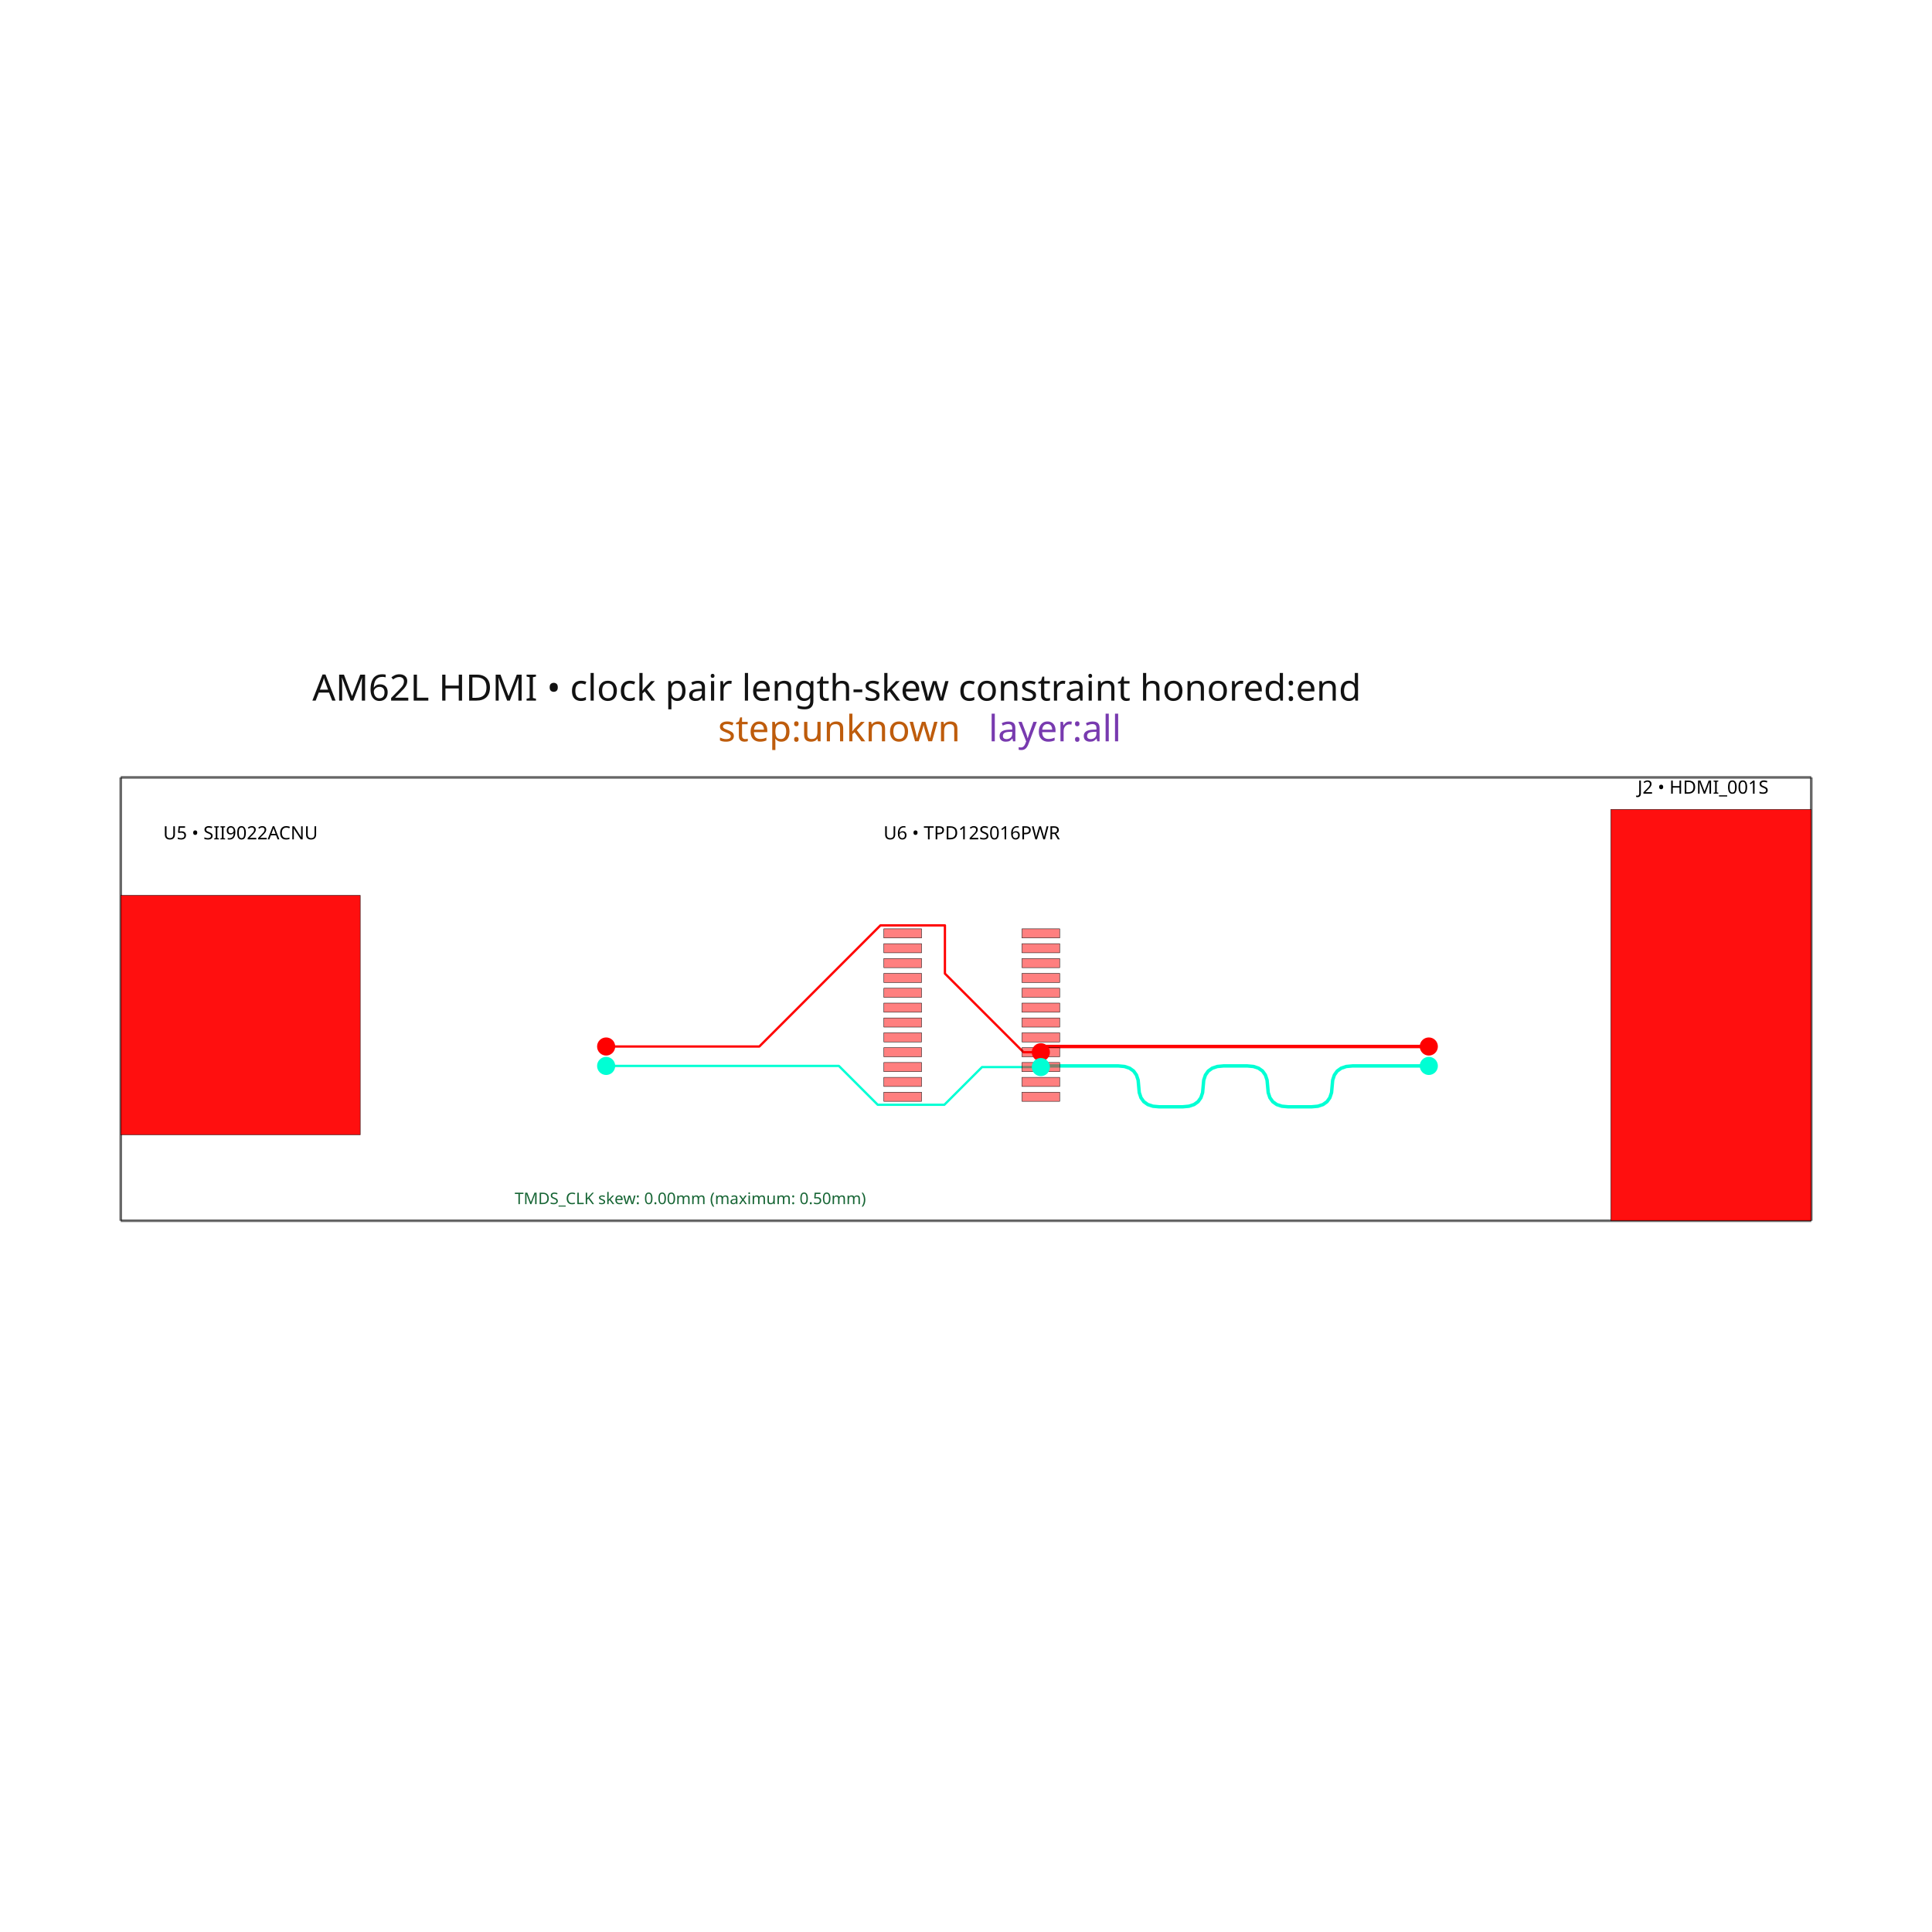
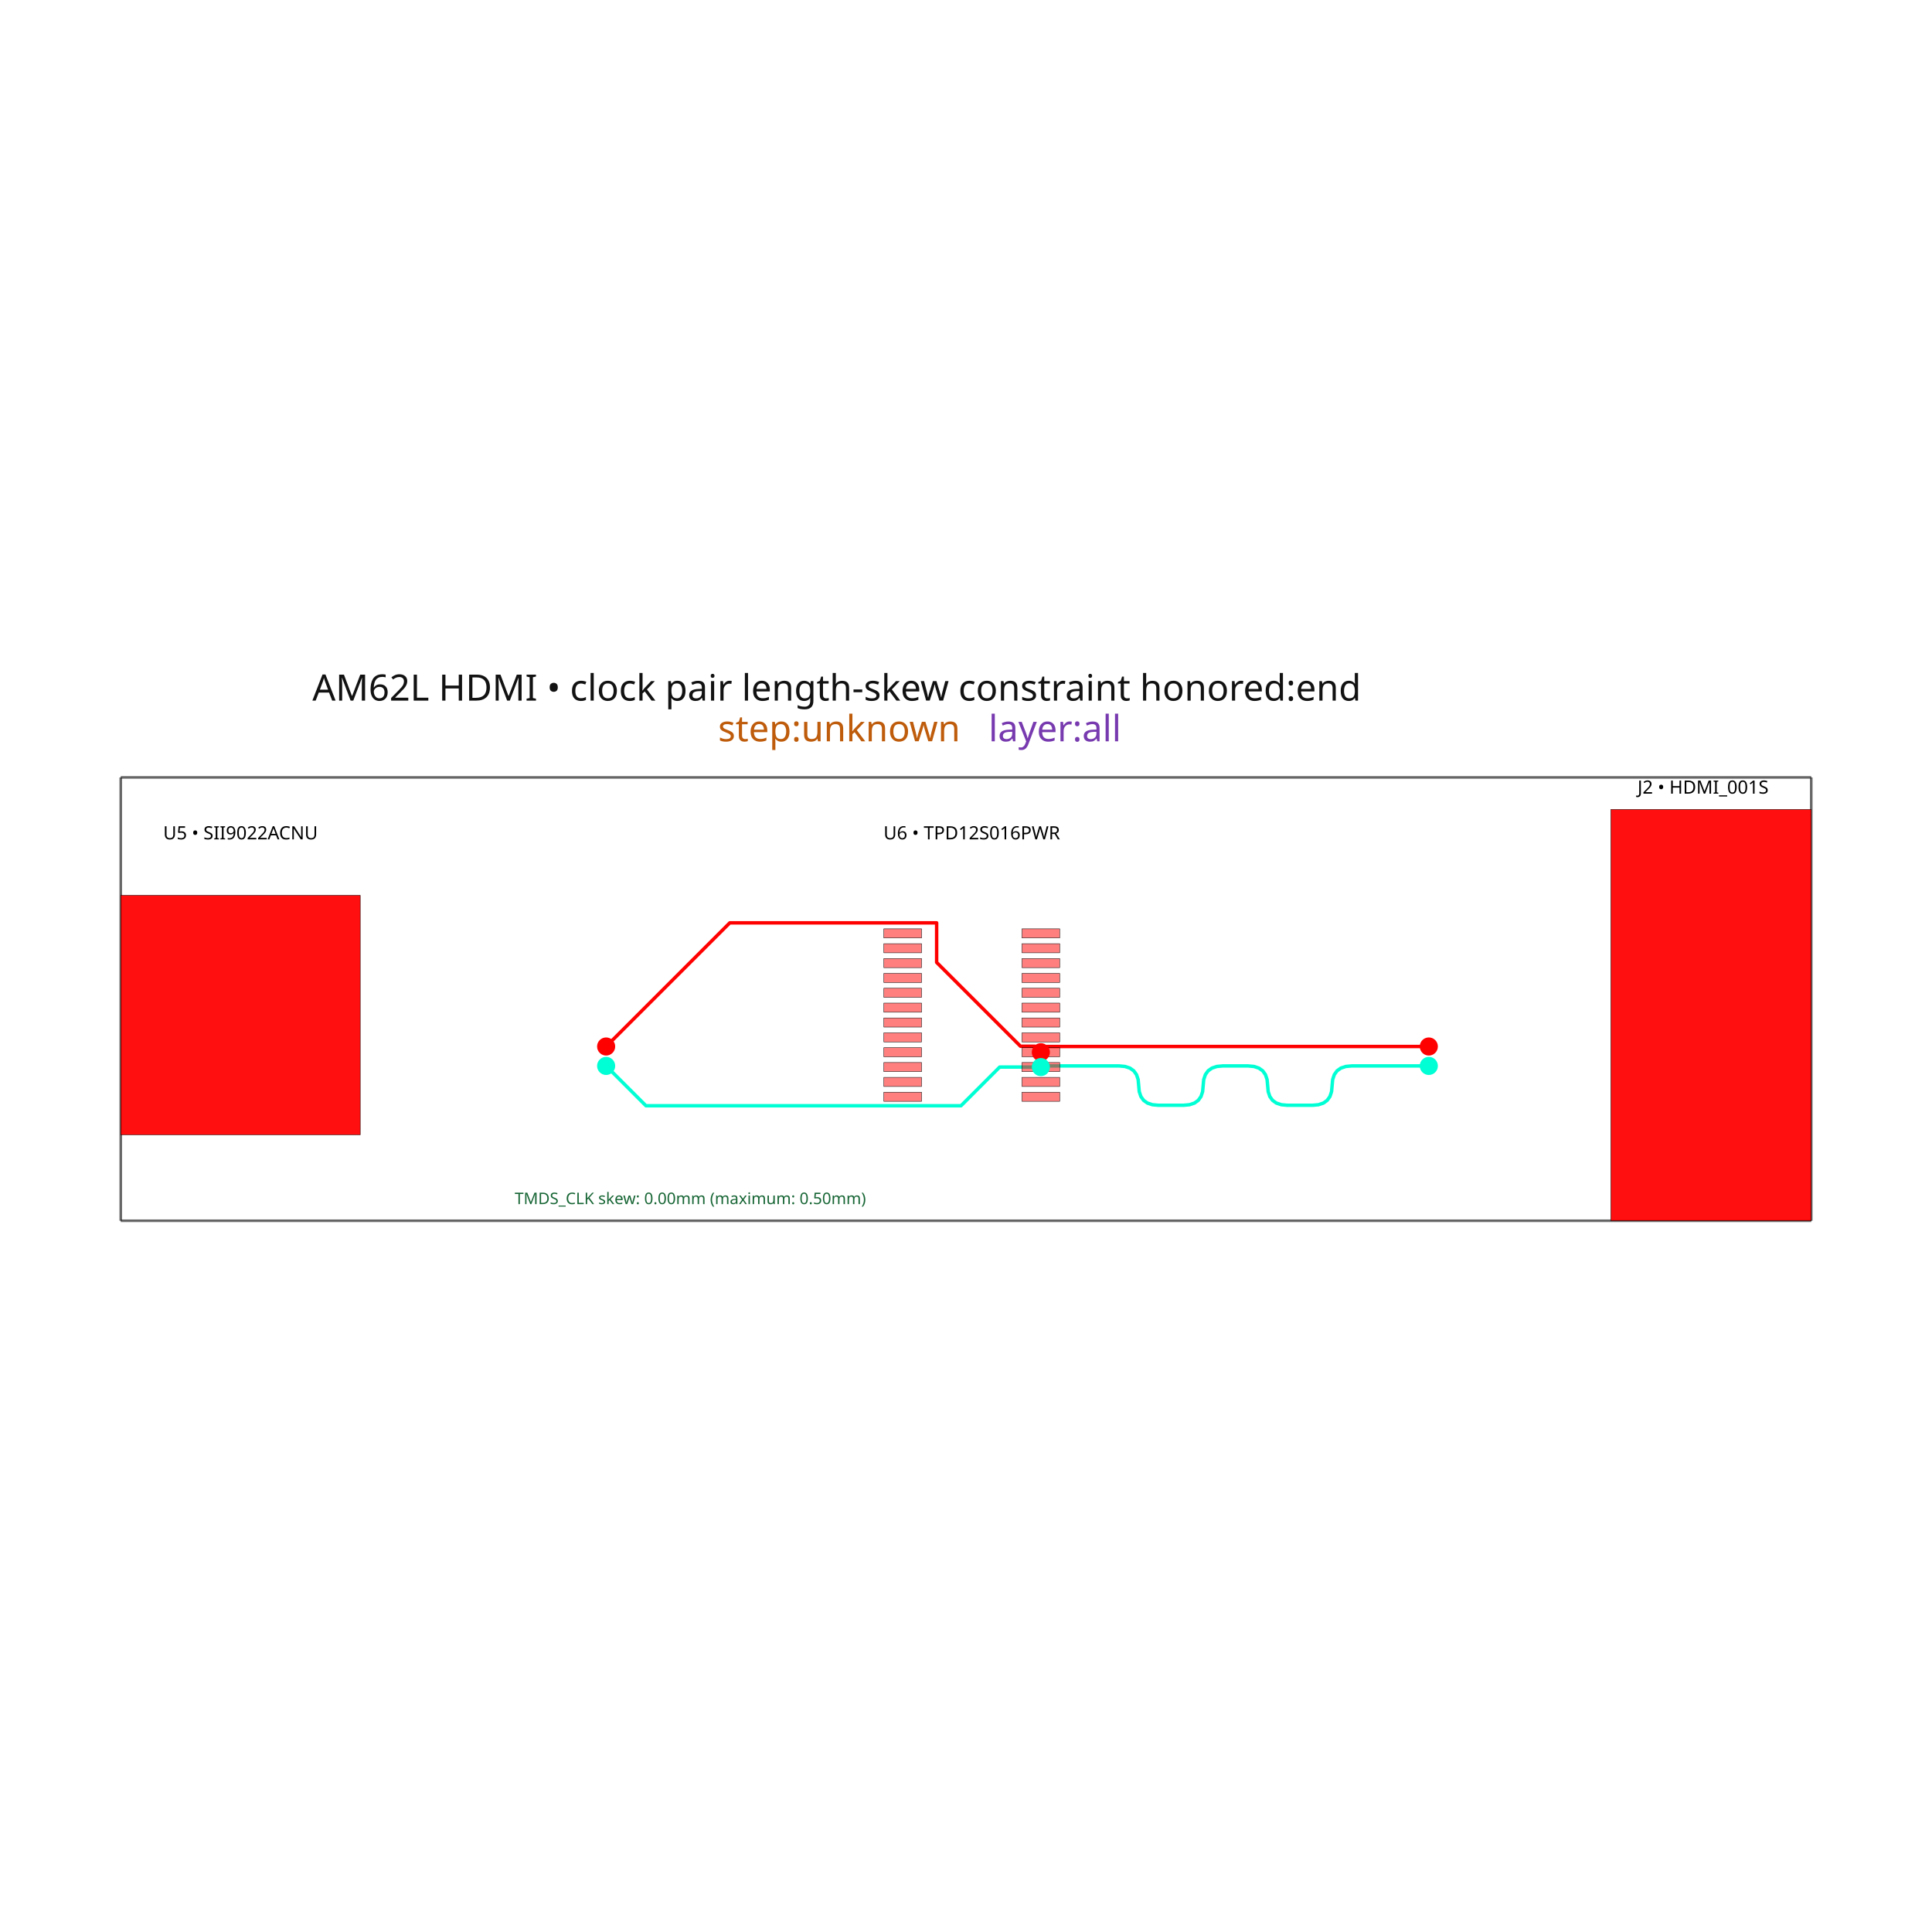
<svg xmlns="http://www.w3.org/2000/svg" width="640" height="640" viewBox="0 0 640 640">
  <rect width="100%" height="100%" fill="white" />
  <g>
    <polyline data-points="0,0 73.9750689,0" data-type="line" data-label="" points="40,404.389 600,404.389" fill="none" stroke="rgba(25,25,25,0.62)" stroke-linejoin="round" stroke-width="0.881" />
  </g>
  <g>
    <polyline data-points="73.9750689,0 73.9750689,19.400045499999997" data-type="line" data-label="" points="600,404.389 600,257.528" fill="none" stroke="rgba(25,25,25,0.62)" stroke-linejoin="round" stroke-width="0.881" />
  </g>
  <g>
    <polyline data-points="73.9750689,19.400045499999997 0,19.400045499999997" data-type="line" data-label="" points="600,257.528 40,257.528" fill="none" stroke="rgba(25,25,25,0.62)" stroke-linejoin="round" stroke-width="0.881" />
  </g>
  <g>
    <polyline data-points="0,19.400045499999997 0,0" data-type="line" data-label="" points="40,257.528 40,404.389" fill="none" stroke="rgba(25,25,25,0.62)" stroke-linejoin="round" stroke-width="0.881" />
  </g>
  <g>
-     <polyline data-points="57.2400327,6.775075749999998 53.90259889200394,6.775075749999998 53.629337921877735,6.750233843624889 53.40576076450175,6.675708124499561 53.23186741987598,6.5514985926240135 53.10765788800044,6.377605247998248 53.03313216887511,6.154028090622262 53.0082902625,5.880767120496059 52.983448356124896,5.607506150369855 52.90892263699956,5.38392899299387 52.78471310512401,5.2100356483681045 52.61081976049825,5.085826116492557 52.38724260312227,5.011300397367229 52.11398163299606,4.98645849099212 51.081437267003935,4.98645849099212 50.80817629687773,5.011300397367228 50.58459913950175,5.085826116492557 50.41070579487598,5.2100356483681045 50.28649626300044,5.38392899299387 50.21197054387511,5.607506150369855 50.187128637499995,5.880767120496059 50.162286731124894,6.154028090622262 50.08776101199956,6.377605247998247 49.96355148012401,6.5514985926240135 49.78965813549824,6.675708124499561 49.566080978122265,6.750233843624889 49.292820007996056,6.775075749999998 48.26027564200394,6.775075749999998 47.98701467187774,6.750233843624889 47.76343751450175,6.675708124499561 47.589544169875985,6.5514985926240135 47.46533463800044,6.377605247998248 47.39080891887511,6.154028090622262 47.3659670125,5.880767120496059 47.34112510612489,5.607506150369855 47.266599386999566,5.38392899299387 47.142389855124016,5.2100356483681045 46.96849651049825,5.085826116492557 46.74491935312226,5.011300397367229 46.47165838299606,4.98645849099212 45.43911401700394,4.98645849099212 45.165853046877736,5.011300397367228 44.94227588950175,5.085826116492557 44.76838254487598,5.2100356483681045 44.64417301300044,5.38392899299387 44.56964729387511,5.607506150369855 44.5448053875,5.880767120496059 44.51996348112489,6.154028090622262 44.445437761999564,6.377605247998247 44.321228230124014,6.5514985926240135 44.14733488549825,6.675708124499561 43.92375772812227,6.750233843624889 43.65049675799606,6.775075749999998 40.31306295,6.775075749999998 40.2626327,6.724967499999998" data-type="line" data-label="source_trace_31" points="473.314,353.101 448.049,353.101 445.98,353.289 444.288,353.853 442.972,354.793 442.031,356.11 441.467,357.802 441.279,359.871 441.091,361.94 440.527,363.632 439.587,364.948 438.27,365.889 436.578,366.453 434.509,366.641 426.693,366.641 424.624,366.453 422.931,365.889 421.615,364.948 420.675,363.632 420.111,361.94 419.922,359.871 419.734,357.802 419.17,356.11 418.23,354.793 416.914,353.853 415.221,353.289 413.152,353.101 405.336,353.101 403.267,353.289 401.575,353.853 400.258,354.793 399.318,356.11 398.754,357.802 398.566,359.871 398.378,361.94 397.814,363.632 396.873,364.948 395.557,365.889 393.865,366.453 391.796,366.641 383.979,366.641 381.911,366.453 380.218,365.889 378.902,364.948 377.962,363.632 377.397,361.94 377.209,359.871 377.021,357.802 376.457,356.11 375.517,354.793 374.201,353.853 372.508,353.289 370.439,353.101 345.175,353.101 344.793,353.48" fill="none" stroke="hsl(170, 100%, 50%)" stroke-linejoin="round" stroke-width="1.136" />
+     <polyline data-points="57.2400327,6.775075749999998 53.86910376559541,6.775075749999998 53.60607741742737,6.751164263802903 53.39087404165352,6.679429805211619 53.22349363827385,6.559872374226145 53.103936207288385,6.39249197084648 53.0322017486971,6.177288595072627 53.0082902625,5.914262246904584 52.984378776302904,5.651235898736541 52.912644317711624,5.4360325229626865 52.793086886726144,5.268652119583023 52.625706483346484,5.149094688597549 52.41050310757263,5.077360230006264 52.14747675940458,5.053448743809169 51.04794214059541,5.053448743809169 50.78491579242737,5.0773602300062635 50.569712416653516,5.149094688597548 50.40233201327385,5.268652119583023 50.28277458228838,5.4360325229626865 50.211040123697096,5.651235898736541 50.187128637499995,5.914262246904584 50.1632171513029,6.177288595072627 50.09148269271162,6.39249197084648 49.97192526172614,6.559872374226145 49.80454485834648,6.679429805211619 49.58934148257263,6.751164263802903 49.32631513440458,6.775075749999998 48.226780515595415,6.775075749999998 47.963754167427375,6.751164263802903 47.74855079165352,6.679429805211619 47.581170388273854,6.559872374226145 47.46161295728838,6.39249197084648 47.389878498697094,6.177288595072627 47.3659670125,5.914262246904584 47.34205552630291,5.651235898736541 47.27032106771162,5.4360325229626865 47.15076363672615,5.268652119583023 46.98338323334649,5.149094688597549 46.76817985757263,5.077360230006264 46.505153509404586,5.053448743809169 45.40561889059541,5.053448743809169 45.14259254242737,5.0773602300062635 44.92738916665352,5.149094688597548 44.76000876327385,5.268652119583023 44.64045133228838,5.4360325229626865 44.5687168736971,5.651235898736541 44.5448053875,5.914262246904584 44.520893901302905,6.177288595072627 44.44915944271162,6.39249197084648 44.329602011726145,6.559872374226145 44.162221608346485,6.679429805211619 43.94701823257263,6.751164263802903 43.683991884404584,6.775075749999998 40.31306295,6.775075749999998 40.2626327,6.724967499999998" data-type="line" data-label="source_trace_31" points="473.314,353.101 447.795,353.101 445.804,353.282 444.175,353.825 442.908,354.73 442.003,355.997 441.46,357.626 441.279,359.617 441.098,361.609 440.555,363.238 439.65,364.505 438.383,365.41 436.754,365.953 434.763,366.134 426.439,366.134 424.448,365.953 422.819,365.41 421.552,364.505 420.647,363.238 420.103,361.609 419.922,359.617 419.741,357.626 419.198,355.997 418.293,354.73 417.026,353.825 415.397,353.282 413.406,353.101 405.082,353.101 403.091,353.282 401.462,353.825 400.195,354.73 399.29,355.997 398.747,357.626 398.566,359.617 398.385,361.609 397.842,363.238 396.937,364.505 395.67,365.41 394.041,365.953 392.049,366.134 383.726,366.134 381.735,365.953 380.106,365.41 378.839,364.505 377.933,363.238 377.39,361.609 377.209,359.617 377.028,357.626 376.485,355.997 375.58,354.73 374.313,353.825 372.684,353.282 370.693,353.101 345.175,353.101 344.793,353.48" fill="none" stroke="hsl(170, 100%, 50%)" stroke-linejoin="round" stroke-width="1.136" />
  </g>
  <g>
-     <polyline data-points="21.2400327,6.775075749999998 31.424375422519375,6.775075749999998 33.124202272519376,5.075248899999999 36.0400327,5.075248899999999 37.6898293,6.7250454999999985 40.2626327,6.724967499999998" data-type="line" data-label="source_trace_31" points="200.79,353.101 277.886,353.101 290.754,365.969 312.827,365.969 325.316,353.48 344.793,353.48" fill="none" stroke="hsl(170, 100%, 50%)" stroke-linejoin="round" stroke-width="0.757" />
+     <polyline data-points="21.2400327,6.775075749999998 22.983409015070755,5.031699434929244 36.76780266349996,5.031699434929244 38.46114872857071,6.7250454999999985 40.2626327,6.724967499999998" data-type="line" data-label="source_trace_31" points="200.79,353.101 213.987,366.298 318.337,366.298 331.155,353.48 344.793,353.48" fill="none" stroke="hsl(170, 100%, 50%)" stroke-linejoin="round" stroke-width="1.136" />
  </g>
  <g>
    <polyline data-points="57.2400327,7.625075749999999 40.51306295,7.625075749999999 40.2626327,7.374953499999998" data-type="line" data-label="source_trace_30" points="473.314,346.666 346.689,346.666 344.793,348.56" fill="none" stroke="hsl(0, 100%, 50%)" stroke-linejoin="round" stroke-width="1.136" />
  </g>
  <g>
-     <polyline data-points="21.2400327,7.625075749999999 27.944520803045787,7.625075749999999 33.24428715304579,12.9248421 36.0650327,12.9248421 36.0650327,10.81587632676429 39.50586352676429,7.375045499999999 40.263032700000004,7.375045499999999 40.2626327,7.374953499999998" data-type="line" data-label="source_trace_30" points="200.79,346.666 251.543,346.666 291.663,306.546 313.017,306.546 313.017,322.512 339.064,348.559 344.796,348.559 344.793,348.56" fill="none" stroke="hsl(0, 100%, 50%)" stroke-linejoin="round" stroke-width="0.757" />
+     <polyline data-points="21.2400327,7.625075749999999 26.65121056534103,13.03625361534103 35.70284478163028,13.03625361534103 35.70284478163028,11.305151140649233 39.37192401605986,7.63607190621966 40.00200629378034,7.63607190621966 40.2626327,7.374953499999998" data-type="line" data-label="source_trace_30" points="200.79,346.666 241.753,305.703 310.275,305.703 310.275,318.808 338.05,346.583 342.82,346.583 344.793,348.56" fill="none" stroke="hsl(0, 100%, 50%)" stroke-linejoin="round" stroke-width="1.136" />
  </g>
  <g>
    <rect data-type="rect" data-label="AM62L HDMI • clock pair length-skew constraint honored:end step:unknown layer:all" data-x="36.98753445" data-y="9.700022749999999" x="40" y="257.528" width="560" height="146.861" fill="rgba(255,255,255,0)" stroke="rgba(25,25,25,0.42)" stroke-width="0.132" />
  </g>
  <g>
    <rect data-type="rect" data-label="top" data-x="34.2174327" data-y="9.324911499999999" x="292.785" y="332.284" width="12.491" height="3.028" fill="rgba(255,0,0,0.5)" stroke="black" stroke-width="0.132" />
  </g>
  <g>
    <rect data-type="rect" data-label="top" data-x="34.2174327" data-y="9.974897499999999" x="292.785" y="327.364" width="12.491" height="3.028" fill="rgba(255,0,0,0.5)" stroke="black" stroke-width="0.132" />
  </g>
  <g>
    <rect data-type="rect" data-label="top" data-x="34.2174327" data-y="10.6248835" x="292.785" y="322.443" width="12.491" height="3.028" fill="rgba(255,0,0,0.5)" stroke="black" stroke-width="0.132" />
  </g>
  <g>
    <rect data-type="rect" data-label="top" data-x="34.2174327" data-y="11.2748695" x="292.785" y="317.523" width="12.491" height="3.028" fill="rgba(255,0,0,0.5)" stroke="black" stroke-width="0.132" />
  </g>
  <g>
    <rect data-type="rect" data-label="top" data-x="34.2174327" data-y="11.9248555" x="292.785" y="312.602" width="12.491" height="3.028" fill="rgba(255,0,0,0.5)" stroke="black" stroke-width="0.132" />
  </g>
  <g>
    <rect data-type="rect" data-label="top" data-x="34.2174327" data-y="12.5748415" x="292.785" y="307.682" width="12.491" height="3.028" fill="rgba(255,0,0,0.5)" stroke="black" stroke-width="0.132" />
  </g>
  <g>
    <rect data-type="rect" data-label="top" data-x="34.2174327" data-y="8.675179499999999" x="292.785" y="337.203" width="12.491" height="3.028" fill="rgba(255,0,0,0.5)" stroke="black" stroke-width="0.132" />
  </g>
  <g>
    <rect data-type="rect" data-label="top" data-x="34.2174327" data-y="5.4252495" x="292.785" y="361.805" width="12.491" height="3.028" fill="rgba(255,0,0,0.5)" stroke="black" stroke-width="0.132" />
  </g>
  <g>
    <rect data-type="rect" data-label="top" data-x="34.2174327" data-y="6.0749815" x="292.785" y="356.887" width="12.491" height="3.028" fill="rgba(255,0,0,0.5)" stroke="black" stroke-width="0.132" />
  </g>
  <g>
    <rect data-type="rect" data-label="top" data-x="34.2174327" data-y="6.724967499999999" x="292.785" y="351.966" width="12.491" height="3.028" fill="rgba(255,0,0,0.5)" stroke="black" stroke-width="0.132" />
  </g>
  <g>
    <rect data-type="rect" data-label="top" data-x="34.2174327" data-y="7.374953499999999" x="292.785" y="347.046" width="12.491" height="3.028" fill="rgba(255,0,0,0.5)" stroke="black" stroke-width="0.132" />
  </g>
  <g>
    <rect data-type="rect" data-label="top" data-x="34.2174327" data-y="8.024939499999999" x="292.785" y="342.125" width="12.491" height="3.028" fill="rgba(255,0,0,0.5)" stroke="black" stroke-width="0.132" />
  </g>
  <g>
    <rect data-type="rect" data-label="top" data-x="40.2626327" data-y="9.974897499999999" x="338.547" y="327.364" width="12.491" height="3.028" fill="rgba(255,0,0,0.5)" stroke="black" stroke-width="0.132" />
  </g>
  <g>
    <rect data-type="rect" data-label="top" data-x="40.2626327" data-y="10.624883499999997" x="338.547" y="322.443" width="12.491" height="3.028" fill="rgba(255,0,0,0.5)" stroke="black" stroke-width="0.132" />
  </g>
  <g>
    <rect data-type="rect" data-label="top" data-x="40.2626327" data-y="11.274869499999998" x="338.547" y="317.523" width="12.491" height="3.028" fill="rgba(255,0,0,0.5)" stroke="black" stroke-width="0.132" />
  </g>
  <g>
    <rect data-type="rect" data-label="top" data-x="40.2626327" data-y="11.924855499999998" x="338.547" y="312.602" width="12.491" height="3.028" fill="rgba(255,0,0,0.5)" stroke="black" stroke-width="0.132" />
  </g>
  <g>
    <rect data-type="rect" data-label="top" data-x="40.2626327" data-y="12.574841499999998" x="338.547" y="307.682" width="12.491" height="3.028" fill="rgba(255,0,0,0.5)" stroke="black" stroke-width="0.132" />
  </g>
  <g>
    <rect data-type="rect" data-label="top" data-x="40.2626327" data-y="9.324911499999999" x="338.547" y="332.284" width="12.491" height="3.028" fill="rgba(255,0,0,0.5)" stroke="black" stroke-width="0.132" />
  </g>
  <g>
    <rect data-type="rect" data-label="top" data-x="40.2626327" data-y="5.425249499999998" x="338.547" y="361.805" width="12.491" height="3.028" fill="rgba(255,0,0,0.5)" stroke="black" stroke-width="0.132" />
  </g>
  <g>
    <rect data-type="rect" data-label="top" data-x="40.2626327" data-y="6.074981499999998" x="338.547" y="356.887" width="12.491" height="3.028" fill="rgba(255,0,0,0.5)" stroke="black" stroke-width="0.132" />
  </g>
  <g>
    <rect data-type="rect" data-label="top source_trace_31" data-x="40.2626327" data-y="6.724967499999998" x="338.547" y="351.966" width="12.491" height="3.028" fill="rgba(255,0,0,0.5)" stroke="black" stroke-width="0.132" />
  </g>
  <g>
    <rect data-type="rect" data-label="top source_trace_30" data-x="40.2626327" data-y="7.374953499999998" x="338.547" y="347.046" width="12.491" height="3.028" fill="rgba(255,0,0,0.5)" stroke="black" stroke-width="0.132" />
  </g>
  <g>
    <rect data-type="rect" data-label="top" data-x="40.2626327" data-y="8.024939499999999" x="338.547" y="342.125" width="12.491" height="3.028" fill="rgba(255,0,0,0.5)" stroke="black" stroke-width="0.132" />
  </g>
  <g>
    <rect data-type="rect" data-label="top" data-x="40.2626327" data-y="8.675179499999999" x="338.547" y="337.203" width="12.491" height="3.028" fill="rgba(255,0,0,0.5)" stroke="black" stroke-width="0.132" />
  </g>
  <g>
    <rect data-type="rect" data-label="top inner1 inner2 bottom" data-x="5.2400327" data-y="9.000045499999999" x="40" y="296.59" width="79.335" height="79.335" fill="rgba(255,0,0,0.938)" stroke="black" stroke-width="0.132" />
  </g>
  <g>
    <rect data-type="rect" data-label="top inner1 inner2 bottom" data-x="69.59003195" data-y="9.000045499999999" x="533.61" y="268.126" width="66.39" height="136.263" fill="rgba(255,0,0,0.938)" stroke="black" stroke-width="0.132" />
  </g>
  <text data-type="text" data-label="U5 • SII9022ACNU" data-x="5.2400327" data-y="17.0000455" x="79.668" y="275.697" fill="black" font-size="6.056" font-family="sans-serif" text-anchor="middle" dominant-baseline="central">U5 • SII9022ACNU</text>
  <text data-type="text" data-label="U6 • TPD12S016PWR" data-x="37.2400327" data-y="17.0000455" x="321.911" y="275.697" fill="black" font-size="6.056" font-family="sans-serif" text-anchor="middle" dominant-baseline="central">U6 • TPD12S016PWR</text>
  <text data-type="text" data-label="J2 • HDMI_001S" data-x="69.2400327" data-y="19.0000455" x="564.155" y="260.556" fill="black" font-size="6.056" font-family="sans-serif" text-anchor="middle" dominant-baseline="central">J2 • HDMI_001S</text>
  <text data-type="text" data-label="TMDS_CLK skew: 0.00mm (maximum: 0.50mm)" data-x="17.2400327" data-y="1.0000454999999988" x="170.509" y="396.819" fill="#166534" font-size="5.299" font-family="sans-serif" text-anchor="start" dominant-baseline="central">TMDS_CLK skew: 0.00mm (maximum: 0.50mm)</text>
  <text data-type="text" data-label="AM62L HDMI • clock pair length-skew constraint honored:end" data-x="8.384883366619999" data-y="22.29530829042" x="103.475" y="235.611" fill="rgb(18,18,18)" font-size="12.043" font-family="sans-serif" text-anchor="start" dominant-baseline="text-after-edge">AM62L HDMI • clock pair length-skew constraint honored:end</text>
  <text data-type="text" data-label="step:unknown" data-x="26.13825300458" data-y="20.513608111699998" x="237.87" y="249.099" fill="rgb(190,92,12)" font-size="12.043" font-family="sans-serif" text-anchor="start" dominant-baseline="text-after-edge">step:unknown</text>
  <text data-type="text" data-label=" layer:all" data-x="37.97383276322" data-y="20.513608111699998" x="327.466" y="249.099" fill="rgb(120,58,175)" font-size="12.043" font-family="sans-serif" text-anchor="start" dominant-baseline="text-after-edge"> layer:all</text>
  <g>
    <circle data-type="point" data-label="source_trace_30 source_trace_30 top" data-x="21.2400327" data-y="7.625075749999999" cx="200.79" cy="346.666" r="3" fill="hsl(0, 100%, 50%)" />
  </g>
  <g>
    <circle data-type="point" data-label="source_trace_30 source_trace_30 top" data-x="40.2626327" data-y="7.374953499999998" cx="344.793" cy="348.56" r="3" fill="hsl(0, 100%, 50%)" />
  </g>
  <g>
    <circle data-type="point" data-label="source_trace_30 source_trace_30 top" data-x="57.2400327" data-y="7.625075749999999" cx="473.314" cy="346.666" r="3" fill="hsl(0, 100%, 50%)" />
  </g>
  <g>
    <circle data-type="point" data-label="source_trace_31 source_trace_31 top" data-x="21.2400327" data-y="6.775075749999998" cx="200.79" cy="353.101" r="3" fill="hsl(170, 100%, 50%)" />
  </g>
  <g>
    <circle data-type="point" data-label="source_trace_31 source_trace_31 top" data-x="40.2626327" data-y="6.724967499999998" cx="344.793" cy="353.48" r="3" fill="hsl(170, 100%, 50%)" />
  </g>
  <g>
    <circle data-type="point" data-label="source_trace_31 source_trace_31 top" data-x="57.2400327" data-y="6.775075749999998" cx="473.314" cy="353.101" r="3" fill="hsl(170, 100%, 50%)" />
  </g>
  <g id="crosshair" style="display: none">
    <line id="crosshair-h" y1="0" y2="640" stroke="#666" stroke-width="0.5" />
    <line id="crosshair-v" x1="0" x2="640" stroke="#666" stroke-width="0.5" />
    <text id="coordinates" font-family="monospace" font-size="12" fill="#666" />
  </g>
</svg>
